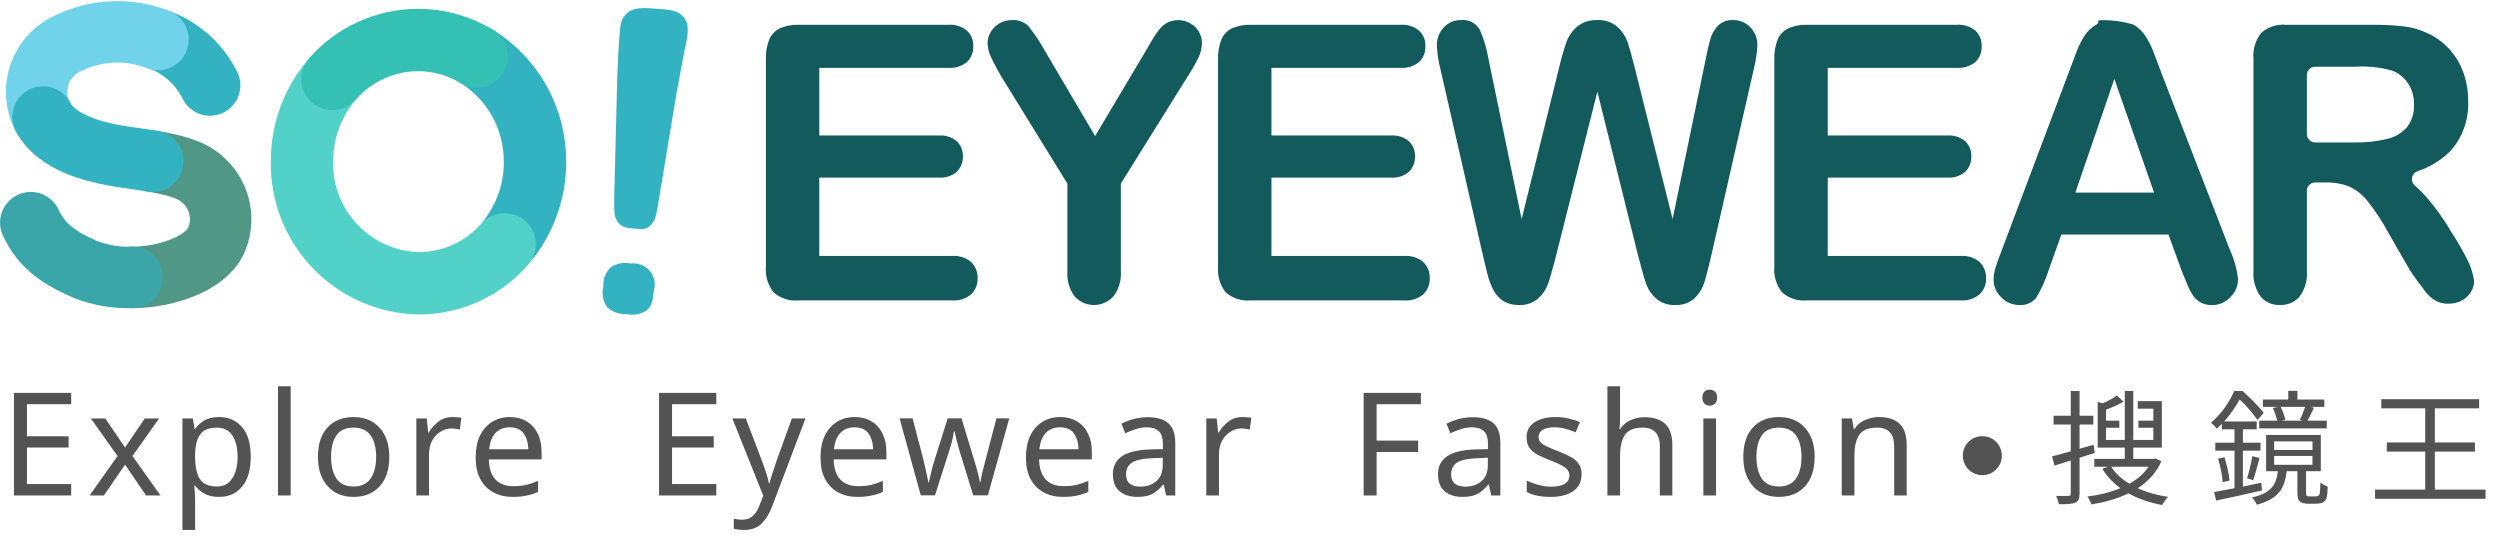
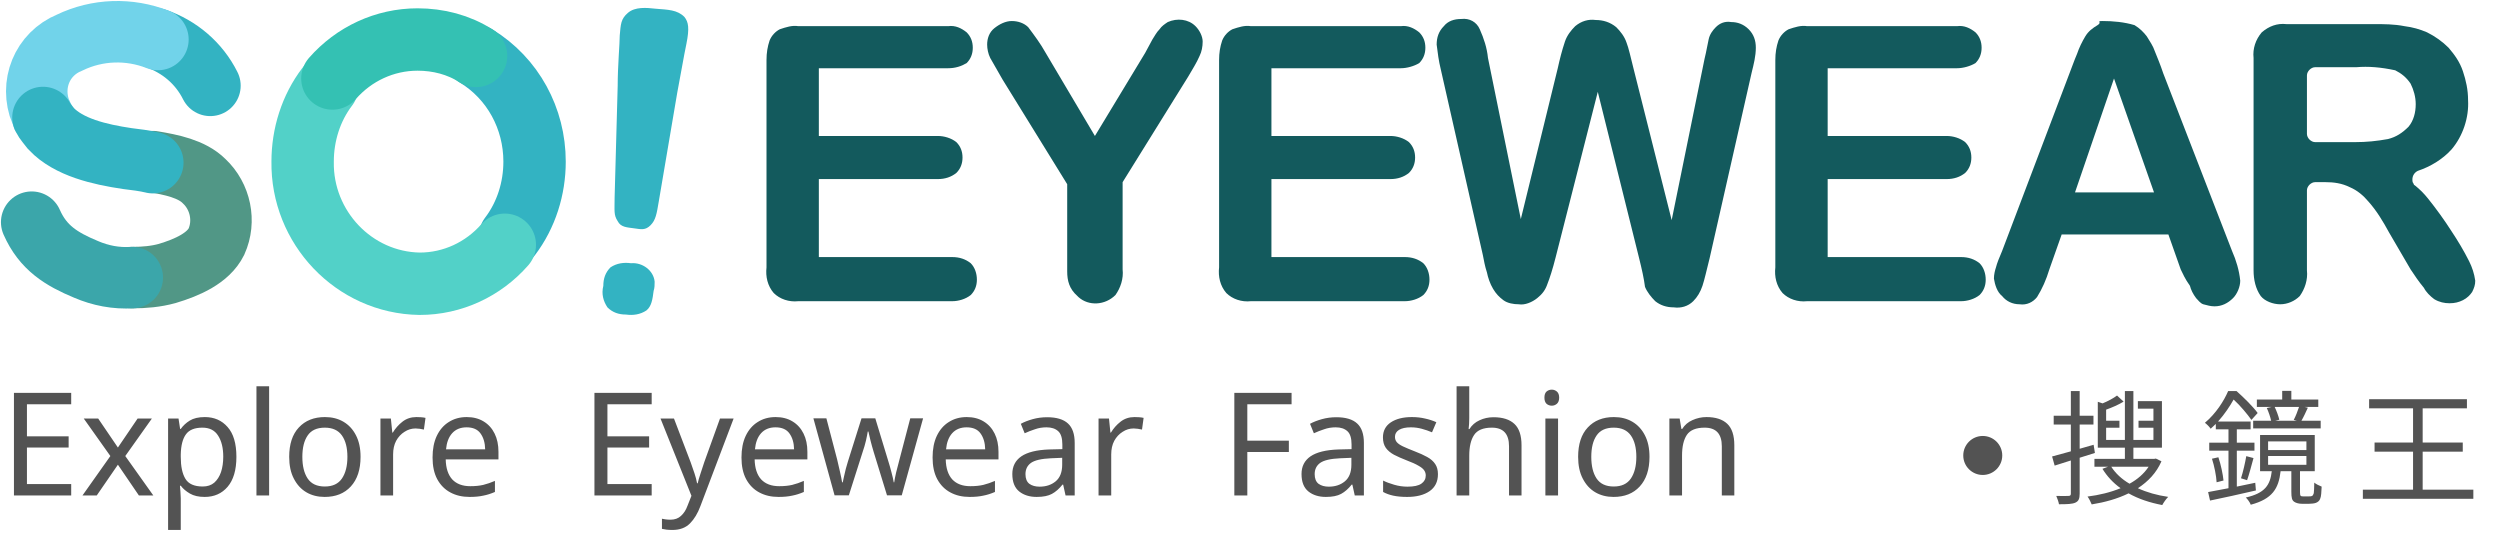
- <svg xmlns="http://www.w3.org/2000/svg" width="243.612" height="52.28" viewBox="0 0 243.612 52.28">
-   <g id="so_eyewear" data-name="so!eyewear" transform="translate(-129 -27.217)">
+ <svg xmlns="http://www.w3.org/2000/svg" version="1.1" id="圖層_1" x="0px" y="0px" viewBox="0 0 243.6 52.3" style="enable-background:new 0 0 243.6 52.3;" xml:space="preserve">
+   <style type="text/css">
+ 	.st0{fill:#535353;}
+ 	.st1{font-family:'NotoSans-Regular';}
+ 	.st2{font-size:14px;}
+ 	.st3{font-family:'YuGothicUI-Regular';}
+ 	.st4{font-size:12px;}
+ 	.st5{letter-spacing:3;}
+ 	.st6{fill:#135A5D;}
+ 	.st7{fill:#33B3C2;}
+ 	.st8{fill:none;stroke:#33B3C2;stroke-width:6.078;stroke-linecap:round;stroke-miterlimit:10;}
+ 	.st9{fill:none;stroke:#52D1C8;stroke-width:6.078;stroke-linecap:round;stroke-miterlimit:10;}
+ 	.st10{fill:none;stroke:#34C1B3;stroke-width:6.078;stroke-linecap:round;stroke-miterlimit:10;}
+ 	.st11{fill:none;stroke:#519786;stroke-width:5.991;stroke-linecap:round;stroke-miterlimit:10;}
+ 	.st12{fill:none;stroke:#33B3C2;stroke-width:5.928;stroke-linecap:round;stroke-miterlimit:10;}
+ 	.st13{fill:none;stroke:#3BA6AA;stroke-width:5.991;stroke-linecap:round;stroke-miterlimit:10;}
+ 	.st14{fill:none;stroke:#71D3EA;stroke-width:5.991;stroke-linecap:round;stroke-miterlimit:10;}
+ 	.st15{fill:none;stroke:#33B3C2;stroke-width:5.991;stroke-linecap:round;stroke-miterlimit:10;}
+ </style>
+   <g id="so_eyewear" transform="translate(-129 -27.217)">
    <g id="logo_word" transform="translate(129 60.497)">
-       <text id="Explore_Eyewear_Fashion" data-name="Explore  Eyewear  Fashion" transform="translate(0 15)" fill="#535353" font-size="14" font-family="NotoSans-Regular, Noto Sans" letter-spacing="0.05em">
-         <tspan x="0" y="0" xml:space="preserve">Explore  Eyewear  Fashion</tspan>
-       </text>
-       <text id="搜鏡王" transform="translate(199.612 14.901)" fill="#535353" font-size="12" font-family="YuGothicUI-Regular, Yu Gothic UI" letter-spacing="0.3em">
-         <tspan x="0" y="0">搜鏡王</tspan>
-       </text>
-       <circle id="LOGO_word-2" data-name="LOGO_word" cx="1.901" cy="1.901" r="1.901" transform="translate(191.267 9.222)" fill="#535353" />
+       <text transform="matrix(1 0 0 1 0 15)" class="st0 st1 st2">Explore  Eyewear  Fashion</text>
+       <text transform="matrix(1 0 0 1 199.612 14.901)" class="st0 st3 st4 st5">搜鏡王</text>
+       <circle id="LOGO_word-2" class="st0" cx="193.2" cy="11.1" r="1.9" />
    </g>
-     <g id="Group_555" data-name="Group 555" transform="translate(-1826.912 -868.634)">
-       <g id="Group_556" data-name="Group 556">
-         <g id="Group_555-2" data-name="Group 555">
-           <path id="Path_936" data-name="Path 936" d="M2048.3,902.462h-12.552v6.592h11.624a2.5,2.5,0,0,1,1.778.559,1.942,1.942,0,0,1,.587,1.474,2.02,2.02,0,0,1-.578,1.493,2.443,2.443,0,0,1-1.787.576h-11.624v7.636h12.955a2.586,2.586,0,0,1,1.849.6,2.1,2.1,0,0,1,.621,1.585,2.047,2.047,0,0,1-.621,1.547,2.582,2.582,0,0,1-1.849.6h-14.969a3.245,3.245,0,0,1-2.444-.787,3.628,3.628,0,0,1-.744-2.546V901.6a4.719,4.719,0,0,1,.332-1.913,2.116,2.116,0,0,1,1.043-1.081,4.211,4.211,0,0,1,1.813-.339H2048.3a2.589,2.589,0,0,1,1.848.577,1.99,1.99,0,0,1,.605,1.511,2.012,2.012,0,0,1-.605,1.529A2.593,2.593,0,0,1,2048.3,902.462Z" fill="#135a5d" />
-           <path id="Path_937" data-name="Path 937" d="M2092.359,902.462h-12.551v6.592h11.623a2.5,2.5,0,0,1,1.778.559,1.941,1.941,0,0,1,.587,1.474,2.02,2.02,0,0,1-.578,1.493,2.442,2.442,0,0,1-1.787.576h-11.623v7.636h12.955a2.584,2.584,0,0,1,1.848.6,2.1,2.1,0,0,1,.621,1.585,2.048,2.048,0,0,1-.621,1.547,2.579,2.579,0,0,1-1.848.6h-14.97a3.244,3.244,0,0,1-2.444-.787,3.628,3.628,0,0,1-.744-2.546V901.6a4.719,4.719,0,0,1,.332-1.913,2.116,2.116,0,0,1,1.043-1.081,4.21,4.21,0,0,1,1.813-.339h14.566a2.594,2.594,0,0,1,1.849.577,1.993,1.993,0,0,1,.6,1.511,2.015,2.015,0,0,1-.6,1.529A2.6,2.6,0,0,1,2092.359,902.462Z" fill="#135a5d" />
-           <path id="Path_938" data-name="Path 938" d="M2146.569,902.462h-12.552v6.592h11.624a2.5,2.5,0,0,1,1.778.559,1.941,1.941,0,0,1,.587,1.474,2.02,2.02,0,0,1-.578,1.493,2.442,2.442,0,0,1-1.787.576h-11.624v7.636h12.955a2.586,2.586,0,0,1,1.849.6,2.1,2.1,0,0,1,.621,1.585,2.047,2.047,0,0,1-.621,1.547,2.582,2.582,0,0,1-1.849.6H2132a3.244,3.244,0,0,1-2.444-.787,3.628,3.628,0,0,1-.744-2.546V901.6a4.719,4.719,0,0,1,.332-1.913,2.116,2.116,0,0,1,1.043-1.081,4.212,4.212,0,0,1,1.813-.339h14.566a2.594,2.594,0,0,1,1.849.577,1.993,1.993,0,0,1,.6,1.511,2.015,2.015,0,0,1-.6,1.529A2.6,2.6,0,0,1,2146.569,902.462Z" fill="#135a5d" />
-           <path id="Path_939" data-name="Path 939" d="M2059.924,922.257v-8.515l-6.271-10.163a21.615,21.615,0,0,1-1.165-2.143,3.379,3.379,0,0,1-.342-1.336,2.181,2.181,0,0,1,.692-1.612,2.351,2.351,0,0,1,1.708-.677,2.037,2.037,0,0,1,1.621.631,18.974,18.974,0,0,1,1.656,2.518l4.8,8.149,4.853-8.149.735-1.263a7.977,7.977,0,0,1,.657-.962,2.64,2.64,0,0,1,.8-.686,2.4,2.4,0,0,1,2.707.43,2.142,2.142,0,0,1,.657,1.547,3.373,3.373,0,0,1-.333,1.429,18.8,18.8,0,0,1-1.139,1.977l-6.429,10.31v8.515a3.643,3.643,0,0,1-.736,2.491,2.552,2.552,0,0,1-3.748.009A3.7,3.7,0,0,1,2059.924,922.257Z" fill="#135a5d" />
-           <path id="Path_940" data-name="Path 940" d="M2115.567,920.884l-4-16.1-4.054,16.1q-.472,1.832-.752,2.628a3.47,3.47,0,0,1-.971,1.428,2.627,2.627,0,0,1-1.841.632,2.827,2.827,0,0,1-1.528-.376,2.774,2.774,0,0,1-.972-1.062,7.021,7.021,0,0,1-.608-1.629q-.237-.944-.422-1.749l-4.121-18.074a11.4,11.4,0,0,1-.372-2.4,2.462,2.462,0,0,1,.676-1.758,2.209,2.209,0,0,1,1.672-.714,1.855,1.855,0,0,1,1.841.952,11.424,11.424,0,0,1,.828,2.765l3.243,15.675,3.631-14.668a25.029,25.029,0,0,1,.726-2.564,3.689,3.689,0,0,1,1.048-1.52,2.879,2.879,0,0,1,1.976-.64,2.742,2.742,0,0,1,1.968.668,3.679,3.679,0,0,1,.971,1.456q.269.788.726,2.6L2118.9,917.2l3.243-15.675q.237-1.227.447-1.923a3.127,3.127,0,0,1,.727-1.245,1.949,1.949,0,0,1,1.494-.549,2.232,2.232,0,0,1,1.664.705,2.436,2.436,0,0,1,.684,1.767,12.405,12.405,0,0,1-.371,2.4l-4.121,18.074q-.423,1.832-.7,2.682a3.594,3.594,0,0,1-.946,1.493,2.611,2.611,0,0,1-1.884.641,2.652,2.652,0,0,1-1.841-.623,3.352,3.352,0,0,1-.962-1.4Q2116.057,922.771,2115.567,920.884Z" fill="#135a5d" />
-           <path id="Path_941" data-name="Path 941" d="M2168.444,922.074l-1.226-3.369h-10.44l-1.227,3.443a12.286,12.286,0,0,1-1.225,2.719,1.914,1.914,0,0,1-1.665.705,2.385,2.385,0,0,1-1.734-.751,2.344,2.344,0,0,1-.753-1.7,3.943,3.943,0,0,1,.175-1.135q.175-.586.578-1.63l6.569-17.433q.281-.751.675-1.8a9.238,9.238,0,0,1,.84-1.749,3.478,3.478,0,0,1,1.174-1.126c.485-.287-.164-.43.548-.43a10.067,10.067,0,0,1,3.061.43,3.553,3.553,0,0,1,1.174,1.108,7.906,7.906,0,0,1,.752,1.455q.308.78.78,2.079l6.709,17.323a9.019,9.019,0,0,1,.789,2.875,2.429,2.429,0,0,1-.745,1.712,2.393,2.393,0,0,1-1.795.779,2.247,2.247,0,0,1-1.051-.229,2.17,2.17,0,0,1-.736-.623,5.783,5.783,0,0,1-.64-1.208Q2168.69,922.7,2168.444,922.074Zm-10.3-7.453h7.673l-3.871-11.079Z" fill="#135a5d" />
-           <path id="Path_942" data-name="Path 942" d="M2182.523,913.632h-1.014a.813.813,0,0,0-.807.819v7.806a3.692,3.692,0,0,1-.719,2.509,2.394,2.394,0,0,1-1.874.806,2.343,2.343,0,0,1-1.927-.842,3.852,3.852,0,0,1-.683-2.473V901.6a3.6,3.6,0,0,1,.753-2.545,3.248,3.248,0,0,1,2.435-.788h8.461a24.56,24.56,0,0,1,3,.156,7.268,7.268,0,0,1,2.242.632,6.474,6.474,0,0,1,2.137,1.52,6.7,6.7,0,0,1,1.41,2.3,7.98,7.98,0,0,1,.482,2.774,6.887,6.887,0,0,1-1.62,4.8,8,8,0,0,1-3.329,2.09.825.825,0,0,0-.232,1.408,11.3,11.3,0,0,1,1.292,1.318,23.077,23.077,0,0,1,2.251,3.195,26.35,26.35,0,0,1,1.672,2.927,6.279,6.279,0,0,1,.551,1.877,1.976,1.976,0,0,1-.324,1.053,2.3,2.3,0,0,1-.885.824,2.681,2.681,0,0,1-1.3.3,2.442,2.442,0,0,1-1.471-.43,4.036,4.036,0,0,1-1.025-1.09,21.259,21.259,0,0,1-1.295-1.809l-2.085-3.626a19.976,19.976,0,0,0-2-3.04,4.976,4.976,0,0,0-1.8-1.428A5.937,5.937,0,0,0,2182.523,913.632Zm2.978-11.28h-3.992a.813.813,0,0,0-.807.819v5.742a.813.813,0,0,0,.807.819h3.852a12.494,12.494,0,0,0,3.153-.339,3.663,3.663,0,0,0,1.954-1.154,3.419,3.419,0,0,0,.674-2.243,3.587,3.587,0,0,0-.543-1.969,3.324,3.324,0,0,0-1.507-1.272A10.406,10.406,0,0,0,2185.5,902.352Z" fill="#135a5d" />
+     <g id="Group_555" transform="translate(-1826.912 -868.634)">
+       <g id="Group_556">
+         <g id="Group_555-2">
+           <path id="Path_936" class="st6" d="M2048.3,902.5h-12.6v6.6h11.6c0.6,0,1.3,0.2,1.8,0.6c0.4,0.4,0.6,0.9,0.6,1.5      c0,0.6-0.2,1.1-0.6,1.5c-0.5,0.4-1.1,0.6-1.8,0.6h-11.6v7.6h13c0.7,0,1.3,0.2,1.8,0.6c0.4,0.4,0.6,1,0.6,1.6      c0,0.6-0.2,1.1-0.6,1.5c-0.5,0.4-1.2,0.6-1.8,0.6h-15c-0.9,0.1-1.8-0.2-2.4-0.8c-0.6-0.7-0.8-1.6-0.7-2.5v-20.2      c0-0.7,0.1-1.3,0.3-1.9c0.2-0.5,0.6-0.9,1-1.1c0.6-0.2,1.2-0.4,1.8-0.3h14.6c0.7-0.1,1.3,0.2,1.8,0.6c0.4,0.4,0.6,0.9,0.6,1.5      c0,0.6-0.2,1.1-0.6,1.5C2049.6,902.3,2049,902.5,2048.3,902.5z" />
+           <path id="Path_937" class="st6" d="M2092.4,902.5h-12.6v6.6h11.6c0.6,0,1.3,0.2,1.8,0.6c0.4,0.4,0.6,0.9,0.6,1.5      c0,0.6-0.2,1.1-0.6,1.5c-0.5,0.4-1.1,0.6-1.8,0.6h-11.6v7.6h13c0.7,0,1.3,0.2,1.8,0.6c0.4,0.4,0.6,1,0.6,1.6      c0,0.6-0.2,1.1-0.6,1.5c-0.5,0.4-1.2,0.6-1.8,0.6h-15c-0.9,0.1-1.8-0.2-2.4-0.8c-0.6-0.7-0.8-1.6-0.7-2.5v-20.2      c0-0.7,0.1-1.3,0.3-1.9c0.2-0.5,0.6-0.9,1-1.1c0.6-0.2,1.2-0.4,1.8-0.3h14.6c0.7-0.1,1.3,0.2,1.8,0.6c0.4,0.4,0.6,0.9,0.6,1.5      c0,0.6-0.2,1.1-0.6,1.5C2093.7,902.3,2093,902.5,2092.4,902.5z" />
+           <path id="Path_938" class="st6" d="M2146.6,902.5H2134v6.6h11.6c0.6,0,1.3,0.2,1.8,0.6c0.4,0.4,0.6,0.9,0.6,1.5      c0,0.6-0.2,1.1-0.6,1.5c-0.5,0.4-1.1,0.6-1.8,0.6H2134v7.6h13c0.7,0,1.3,0.2,1.8,0.6c0.4,0.4,0.6,1,0.6,1.6      c0,0.6-0.2,1.1-0.6,1.5c-0.5,0.4-1.2,0.6-1.8,0.6h-15c-0.9,0.1-1.8-0.2-2.4-0.8c-0.6-0.7-0.8-1.6-0.7-2.5v-20.2      c0-0.7,0.1-1.3,0.3-1.9c0.2-0.5,0.6-0.9,1-1.1c0.6-0.2,1.2-0.4,1.8-0.3h14.6c0.7-0.1,1.3,0.2,1.8,0.6c0.4,0.4,0.6,0.9,0.6,1.5      c0,0.6-0.2,1.1-0.6,1.5C2147.9,902.3,2147.2,902.5,2146.6,902.5z" />
+           <path id="Path_939" class="st6" d="M2059.9,922.3v-8.5l-6.3-10.2c-0.4-0.7-0.8-1.4-1.2-2.1c-0.2-0.4-0.3-0.9-0.3-1.3      c0-0.6,0.2-1.2,0.7-1.6c0.5-0.4,1.1-0.7,1.7-0.7c0.6,0,1.2,0.2,1.6,0.6c0.6,0.8,1.2,1.6,1.7,2.5l4.8,8.1l4.9-8.1l0.7-1.3      c0.2-0.3,0.4-0.7,0.7-1c0.2-0.3,0.5-0.5,0.8-0.7c0.9-0.4,2-0.3,2.7,0.4c0.4,0.4,0.7,1,0.7,1.5c0,0.5-0.1,1-0.3,1.4      c-0.3,0.7-0.7,1.3-1.1,2l-6.4,10.3v8.5c0.1,0.9-0.2,1.8-0.7,2.5c-1,1-2.6,1.1-3.6,0.2c0,0-0.1-0.1-0.1-0.1      C2060.1,924,2059.9,923.2,2059.9,922.3z" />
+           <path id="Path_940" class="st6" d="M2115.6,920.9l-4-16.1l-4.1,16.1c-0.3,1.2-0.6,2.1-0.8,2.6c-0.2,0.6-0.5,1-1,1.4      c-0.5,0.4-1.2,0.7-1.8,0.6c-0.5,0-1.1-0.1-1.5-0.4c-0.4-0.3-0.7-0.6-1-1.1c-0.3-0.5-0.5-1.1-0.6-1.6c-0.2-0.6-0.3-1.2-0.4-1.7      l-4.1-18.1c-0.2-0.8-0.3-1.6-0.4-2.4c0-0.7,0.2-1.3,0.7-1.8c0.4-0.5,1-0.7,1.7-0.7c0.8-0.1,1.5,0.3,1.8,1      c0.4,0.9,0.7,1.8,0.8,2.8l3.2,15.7l3.6-14.7c0.2-0.9,0.4-1.7,0.7-2.6c0.2-0.6,0.6-1.1,1-1.5c0.6-0.5,1.3-0.7,2-0.6      c0.7,0,1.4,0.2,2,0.7c0.4,0.4,0.8,0.9,1,1.5c0.2,0.5,0.4,1.4,0.7,2.6l3.7,14.7l3.2-15.7c0.2-0.8,0.3-1.5,0.4-1.9      c0.1-0.5,0.4-0.9,0.7-1.2c0.4-0.4,0.9-0.6,1.5-0.5c0.6,0,1.2,0.2,1.7,0.7c0.5,0.5,0.7,1.1,0.7,1.8c0,0.8-0.2,1.6-0.4,2.4      l-4.1,18.1c-0.3,1.2-0.5,2.1-0.7,2.7c-0.2,0.6-0.5,1.1-0.9,1.5c-0.5,0.5-1.2,0.7-1.9,0.6c-0.7,0-1.3-0.2-1.8-0.6      c-0.4-0.4-0.8-0.9-1-1.4C2116.1,923,2115.9,922.1,2115.6,920.9z" />
+           <path id="Path_941" class="st6" d="M2168.4,922.1l-1.2-3.4h-10.4l-1.2,3.4c-0.3,1-0.7,1.9-1.2,2.7c-0.4,0.5-1,0.8-1.7,0.7      c-0.7,0-1.3-0.3-1.7-0.8c-0.5-0.4-0.7-1.1-0.8-1.7c0-0.4,0.1-0.8,0.2-1.1c0.1-0.4,0.3-0.9,0.6-1.6l6.6-17.4      c0.2-0.5,0.4-1.1,0.7-1.8c0.2-0.6,0.5-1.2,0.8-1.7c0.3-0.5,0.7-0.8,1.2-1.1c0.5-0.3-0.2-0.4,0.5-0.4c1,0,2.1,0.1,3.1,0.4      c0.5,0.3,0.9,0.7,1.2,1.1c0.3,0.5,0.6,0.9,0.8,1.5c0.2,0.5,0.5,1.2,0.8,2.1l6.7,17.3c0.4,0.9,0.7,1.9,0.8,2.9      c0,0.6-0.3,1.3-0.7,1.7c-0.5,0.5-1.1,0.8-1.8,0.8c-0.4,0-0.7-0.1-1.1-0.2c-0.3-0.1-0.5-0.4-0.7-0.6c-0.3-0.4-0.5-0.8-0.6-1.2      C2168.8,923,2168.6,922.5,2168.4,922.1z M2158.1,914.6h7.7l-3.9-11.1L2158.1,914.6z" />
+           <path id="Path_942" class="st6" d="M2182.5,913.6h-1c-0.4,0-0.8,0.4-0.8,0.8v7.8c0.1,0.9-0.2,1.8-0.7,2.5      c-0.5,0.5-1.2,0.8-1.9,0.8c-0.7,0-1.5-0.3-1.9-0.8c-0.5-0.7-0.7-1.6-0.7-2.5v-20.7c-0.1-0.9,0.2-1.8,0.8-2.5      c0.7-0.6,1.5-0.9,2.4-0.8h8.5c1,0,2,0,3,0.2c0.8,0.1,1.5,0.3,2.2,0.6c0.8,0.4,1.5,0.9,2.1,1.5c0.6,0.7,1.1,1.4,1.4,2.3      c0.3,0.9,0.5,1.8,0.5,2.8c0.1,1.7-0.5,3.5-1.6,4.8c-0.9,1-2.1,1.7-3.3,2.1c-0.4,0.2-0.6,0.6-0.5,1.1c0.1,0.1,0.1,0.3,0.2,0.3      c0.5,0.4,0.9,0.8,1.3,1.3c0.8,1,1.6,2.1,2.3,3.2c0.6,0.9,1.2,1.9,1.7,2.9c0.3,0.6,0.5,1.2,0.6,1.9c0,0.4-0.1,0.7-0.3,1.1      c-0.2,0.3-0.5,0.6-0.9,0.8c-0.4,0.2-0.8,0.3-1.3,0.3c-0.5,0-1-0.1-1.5-0.4c-0.4-0.3-0.8-0.7-1-1.1c-0.5-0.6-0.9-1.2-1.3-1.8      l-2.1-3.6c-0.6-1.1-1.2-2.1-2-3c-0.5-0.6-1.1-1.1-1.8-1.4C2184.1,913.7,2183.3,913.6,2182.5,913.6z M2185.5,902.4h-4      c-0.4,0-0.8,0.4-0.8,0.8v5.7c0,0.4,0.4,0.8,0.8,0.8h3.9c1.1,0,2.1-0.1,3.2-0.3c0.8-0.2,1.4-0.6,2-1.2c0.5-0.6,0.7-1.4,0.7-2.2      c0-0.7-0.2-1.4-0.5-2c-0.4-0.6-0.9-1-1.5-1.3C2187.9,902.4,2186.7,902.3,2185.5,902.4L2185.5,902.4z" />
        </g>
      </g>
-       <path id="Path_943" data-name="Path 943" d="M2015.765,915.084l.273-10.883c.045-1.936.169-4.068.243-4.907.1-1.14.11-1.6.761-2.183s1.762-.5,2.732-.417c1.175.1,2.147.079,2.774.847.377.463.54,1.1.193,2.617-.2.889-.718,3.838-.9,4.765l-1.759,10.582c-.2,1.2-.266,1.818-.8,2.328-.475.456-.92.351-1.643.287s-1.25-.144-1.6-.749C2015.7,916.781,2015.777,916.374,2015.765,915.084Z" fill="#33b3c2" />
-       <path id="Path_944" data-name="Path 944" d="M2016.935,926.456a2.6,2.6,0,0,1-1.839-.65,2.435,2.435,0,0,1-.391-2.057,2.382,2.382,0,0,1,.7-1.831,2.482,2.482,0,0,1,1.975-.388,2.067,2.067,0,0,1,2.232,2.688c-.074.84-.153,1.478-.731,1.91A2.629,2.629,0,0,1,2016.935,926.456Z" fill="#33b3c2" />
-       <path id="Path_945" data-name="Path 945" d="M2002.348,901.335a11.992,11.992,0,0,1,5.694,10.3,12.179,12.179,0,0,1-2.4,7.308" fill="none" stroke="#33b3c2" stroke-linecap="round" stroke-miterlimit="10" stroke-width="6.078" />
-       <path id="Path_946" data-name="Path 946" d="M2005.082,919.659a11.144,11.144,0,0,1-8.349,3.8,11.651,11.651,0,0,1-11.391-11.894,12.177,12.177,0,0,1,2.4-7.307" fill="none" stroke="#52d1c8" stroke-linecap="round" stroke-miterlimit="10" stroke-width="6.078" />
-       <path id="Path_947" data-name="Path 947" d="M1988.3,903.548a11.144,11.144,0,0,1,8.349-3.8,10.975,10.975,0,0,1,5.7,1.591" fill="none" stroke="#34c1b3" stroke-linecap="round" stroke-miterlimit="10" stroke-width="6.078" />
-       <g id="Group_557" data-name="Group 557">
-         <path id="Path_948" data-name="Path 948" d="M1970.8,911.567c1.845.329,3.771.71,4.976,1.892a5.127,5.127,0,0,1,1.15,5.941c-.826,1.581-2.823,2.545-4.78,3.053a13.545,13.545,0,0,1-3.355.43" fill="none" stroke="#519786" stroke-linecap="round" stroke-miterlimit="10" stroke-width="5.991" />
-         <path id="Path_949" data-name="Path 949" d="M1976.37,904.166a9.019,9.019,0,0,0-5.312-4.573" fill="none" stroke="#33b3c2" stroke-linecap="round" stroke-miterlimit="10" stroke-width="5.928" />
-         <path id="Path_950" data-name="Path 950" d="M1968.788,922.883a11.364,11.364,0,0,1-4.549-.775c-2.379-1.034-4.2-2.143-5.327-4.558" fill="none" stroke="#3ba6aa" stroke-linecap="round" stroke-miterlimit="10" stroke-width="5.991" />
-         <path id="Path_951" data-name="Path 951" d="M1971.306,899.7a10.887,10.887,0,0,0-8.591.289,5.2,5.2,0,0,0-2.659,7.194" fill="none" stroke="#71d3ea" stroke-linecap="round" stroke-miterlimit="10" stroke-width="5.991" />
-         <path id="Path_952" data-name="Path 952" d="M1960.107,907.257a4.7,4.7,0,0,0,.772,1.054c1.7,1.752,4.738,2.512,7.4,2.879.831.114,1.68.228,2.515.377" fill="none" stroke="#33b3c2" stroke-linecap="round" stroke-miterlimit="10" stroke-width="5.991" />
+       <path id="Path_943" class="st7" d="M2015.8,915.1l0.3-10.9c0-1.9,0.2-4.1,0.2-4.9c0.1-1.1,0.1-1.6,0.8-2.2s1.8-0.5,2.7-0.4    c1.2,0.1,2.1,0.1,2.8,0.8c0.4,0.5,0.5,1.1,0.2,2.6c-0.2,0.9-0.7,3.8-0.9,4.8l-1.8,10.6c-0.2,1.2-0.3,1.8-0.8,2.3    c-0.5,0.5-0.9,0.4-1.6,0.3s-1.3-0.1-1.6-0.7C2015.7,916.8,2015.8,916.4,2015.8,915.1z" />
+       <path id="Path_944" class="st7" d="M2016.9,926.5c-0.7,0-1.3-0.2-1.8-0.7c-0.4-0.6-0.6-1.3-0.4-2.1c0-0.7,0.2-1.3,0.7-1.8    c0.6-0.4,1.3-0.5,2-0.4c1.1-0.1,2.2,0.7,2.3,1.8c0,0.3,0,0.6-0.1,0.9c-0.1,0.8-0.2,1.5-0.7,1.9    C2018.3,926.5,2017.6,926.6,2016.9,926.5z" />
+       <path id="Path_945" class="st8" d="M2002.3,901.3c3.6,2.2,5.7,6.1,5.7,10.3c0,2.6-0.8,5.2-2.4,7.3" />
+       <path id="Path_946" class="st9" d="M2005.1,919.7c-2.1,2.4-5.1,3.8-8.3,3.8c-6.4-0.1-11.5-5.5-11.4-11.9c0-2.6,0.8-5.2,2.4-7.3" />
+       <path id="Path_947" class="st10" d="M1988.3,903.5c2.1-2.4,5.1-3.8,8.3-3.8c2,0,4,0.5,5.7,1.6" />
+       <g id="Group_557">
+         <path id="Path_948" class="st11" d="M1970.8,911.6c1.8,0.3,3.8,0.7,5,1.9c1.6,1.5,2.1,3.9,1.2,5.9c-0.8,1.6-2.8,2.5-4.8,3.1     c-1.1,0.3-2.2,0.4-3.4,0.4" />
+         <path id="Path_949" class="st12" d="M1976.4,904.2c-1.1-2.2-3-3.8-5.3-4.6" />
+         <path id="Path_950" class="st13" d="M1968.8,922.9c-1.6,0.1-3.1-0.2-4.5-0.8c-2.4-1-4.2-2.1-5.3-4.6" />
+         <path id="Path_951" class="st14" d="M1971.3,899.7c-2.8-1.1-5.9-1-8.6,0.3c-2.7,1.1-3.9,4.1-2.8,6.8c0.1,0.1,0.1,0.3,0.2,0.4" />
+         <path id="Path_952" class="st15" d="M1960.1,907.3c0.2,0.4,0.5,0.7,0.8,1.1c1.7,1.8,4.7,2.5,7.4,2.9c0.8,0.1,1.7,0.2,2.5,0.4" />
      </g>
    </g>
  </g>
</svg>
